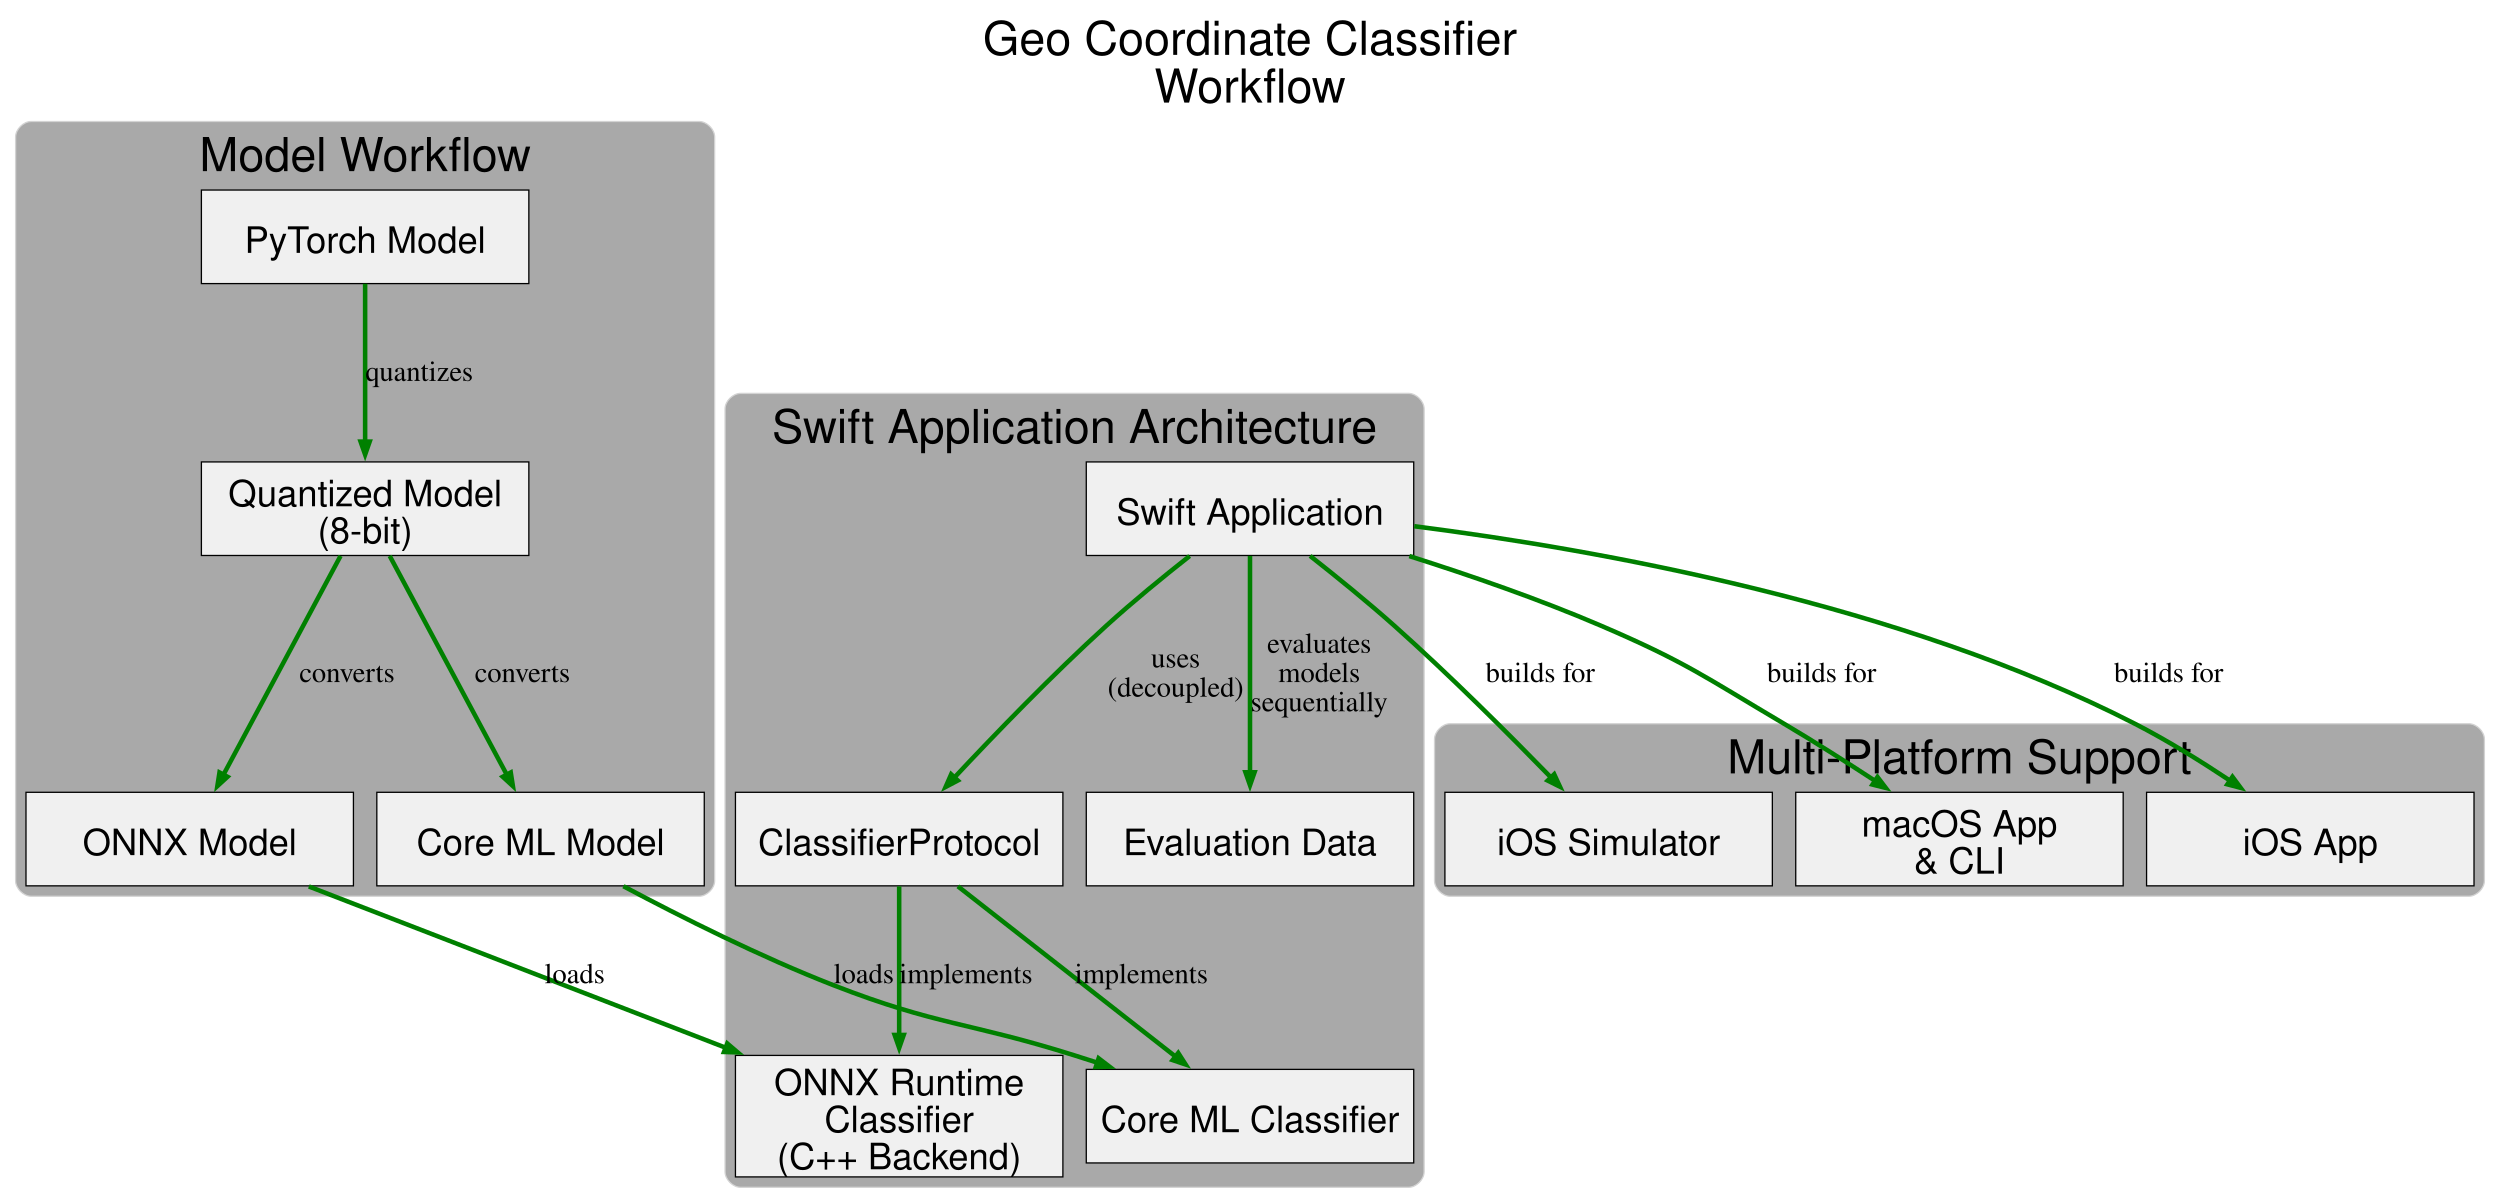
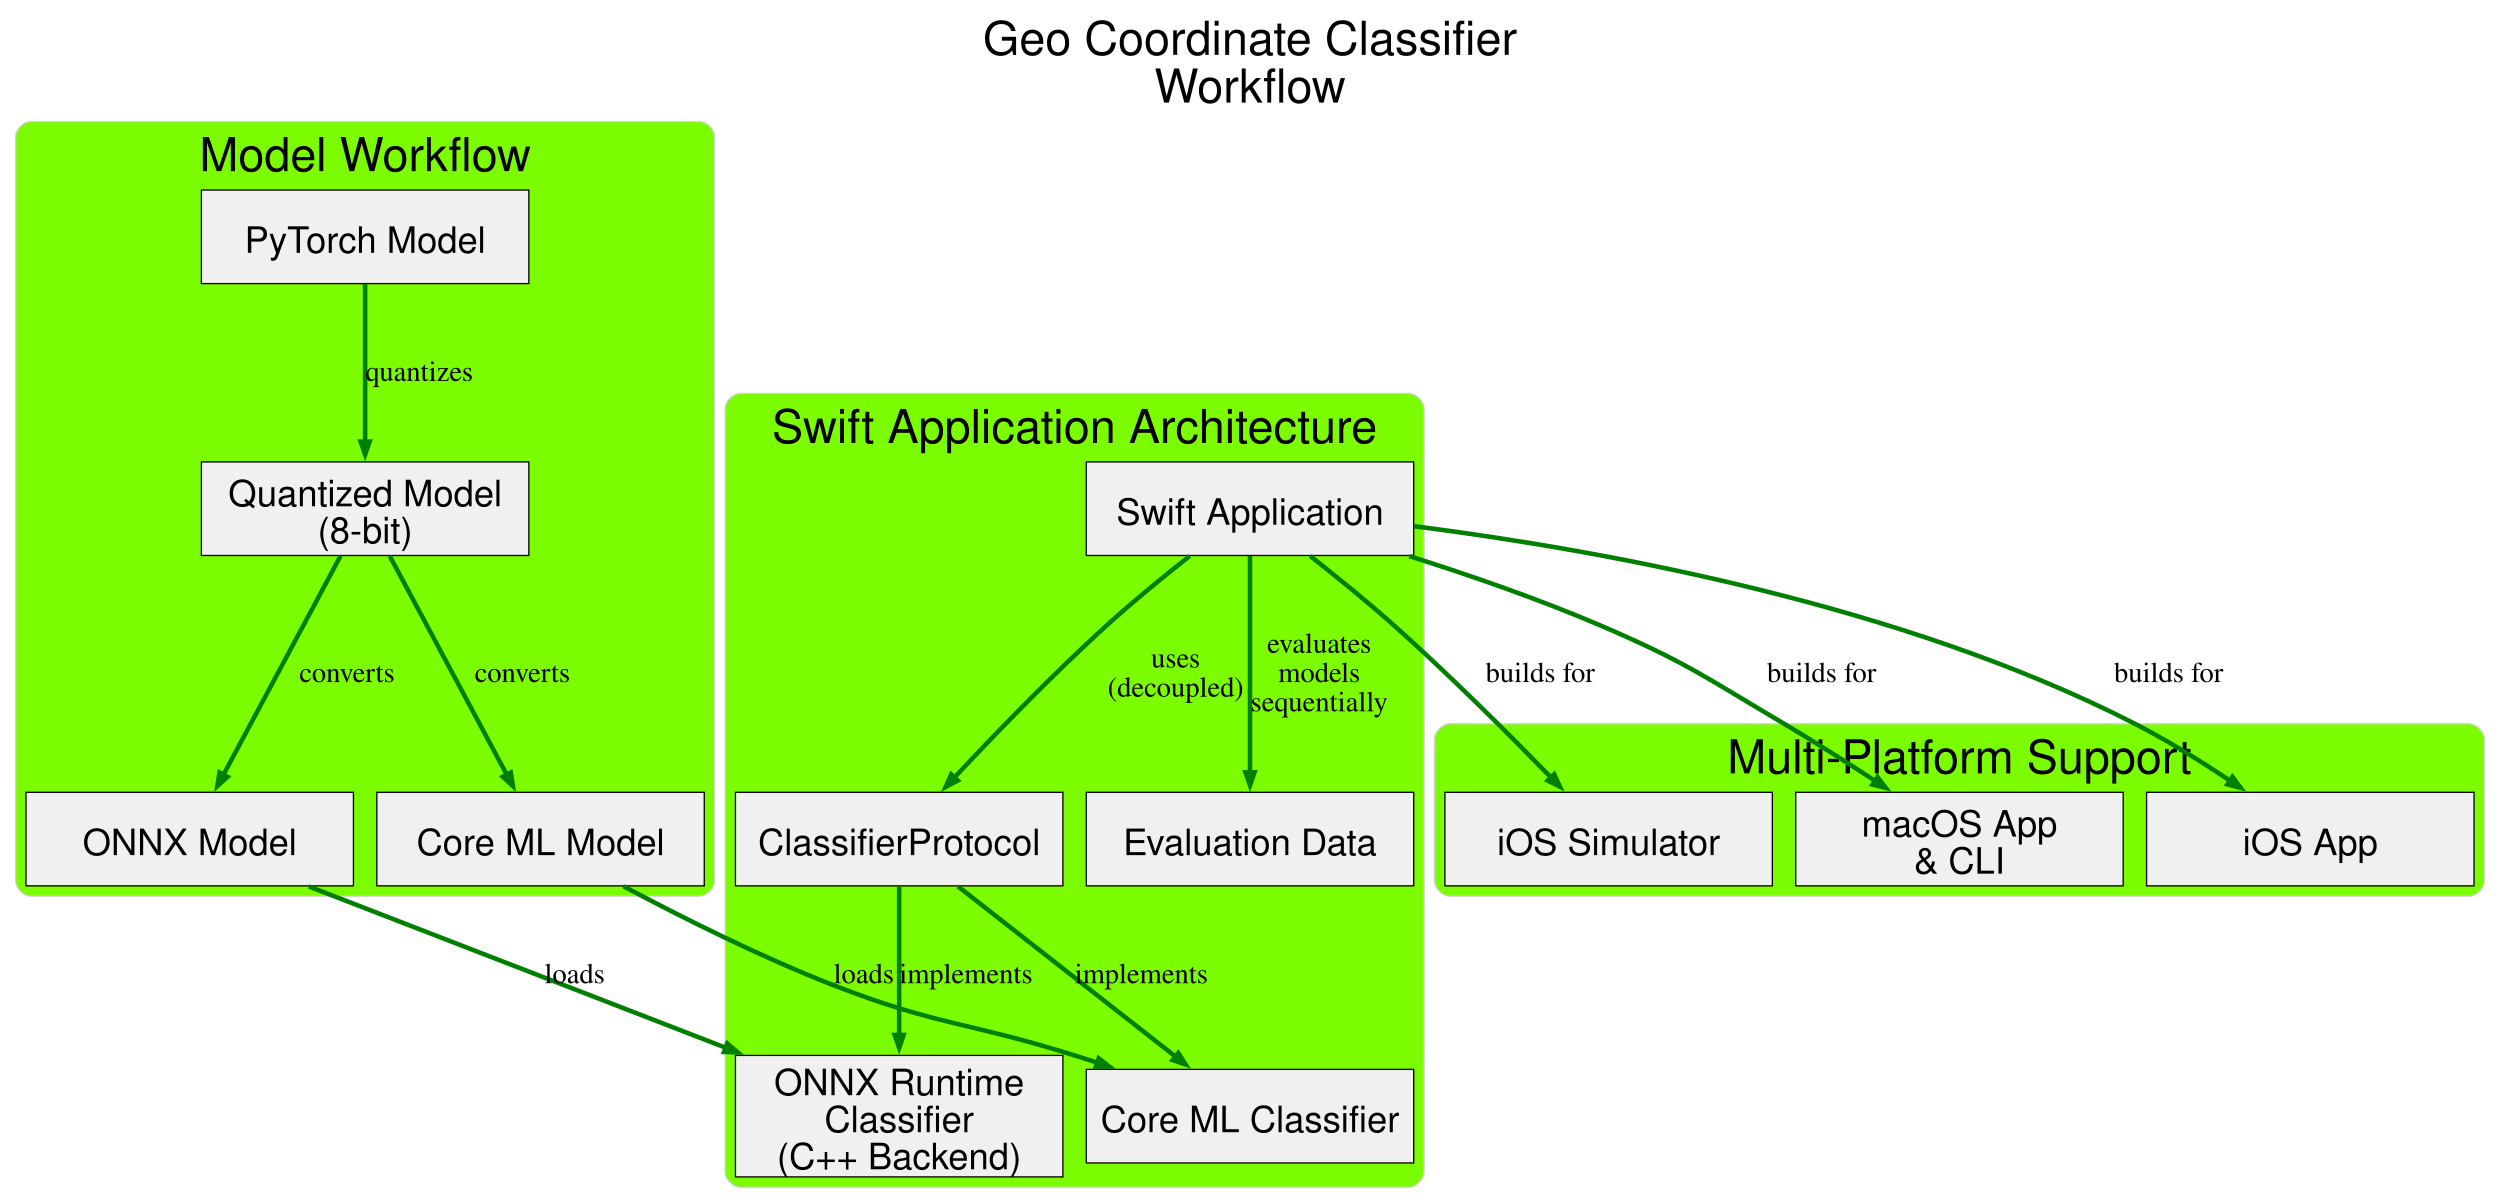
<svg xmlns="http://www.w3.org/2000/svg" width="1924pt" height="926pt" viewBox="0.00 0.00 1924.00 926.00">
  <g id="graph0" class="graph" transform="scale(1 1) rotate(0) translate(4 921.75)">
    <text xml:space="preserve" text-anchor="middle" x="958" y="-879.55" font-family="Helvetica,sans-Serif" font-size="36.00">Geo Coordinate Classifier</text>
    <text xml:space="preserve" text-anchor="middle" x="958" y="-842.8" font-family="Helvetica,sans-Serif" font-size="36.00">Workflow</text>
    <g id="clust1" class="cluster">
-       <path fill="DarkGray" stroke="LightGray" d="M20,-232C20,-232 534,-232 534,-232 540,-232 546,-238 546,-244 546,-244 546,-816.25 546,-816.25 546,-822.25 540,-828.25 534,-828.25 534,-828.25 20,-828.25 20,-828.25 14,-828.25 8,-822.25 8,-816.25 8,-816.25 8,-244 8,-244 8,-238 14,-232 20,-232" />
+       <path fill="LawnGreen" stroke="LightGray" d="M20,-232C20,-232 534,-232 534,-232 540,-232 546,-238 546,-244 546,-244 546,-816.25 546,-816.25 546,-822.25 540,-828.25 534,-828.25 534,-828.25 20,-828.25 20,-828.25 14,-828.25 8,-822.25 8,-816.25 8,-816.25 8,-244 8,-244 8,-238 14,-232 20,-232" />
      <text xml:space="preserve" text-anchor="middle" x="277" y="-790.05" font-family="Helvetica,sans-Serif" font-size="36.00">Model Workflow</text>
    </g>
    <g id="clust2" class="cluster">
-       <path fill="DarkGray" stroke="LightGray" d="M566,-8C566,-8 1080,-8 1080,-8 1086,-8 1092,-14 1092,-20 1092,-20 1092,-607 1092,-607 1092,-613 1086,-619 1080,-619 1080,-619 566,-619 566,-619 560,-619 554,-613 554,-607 554,-607 554,-20 554,-20 554,-14 560,-8 566,-8" />
+       <path fill="LawnGreen" stroke="LightGray" d="M566,-8C566,-8 1080,-8 1080,-8 1086,-8 1092,-14 1092,-20 1092,-20 1092,-607 1092,-607 1092,-613 1086,-619 1080,-619 1080,-619 566,-619 566,-619 560,-619 554,-613 554,-607 554,-607 554,-20 554,-20 554,-14 560,-8 566,-8" />
      <text xml:space="preserve" text-anchor="middle" x="823" y="-580.8" font-family="Helvetica,sans-Serif" font-size="36.00">Swift Application Architecture</text>
    </g>
    <g id="clust4" class="cluster">
-       <path fill="DarkGray" stroke="LightGray" d="M1112,-232C1112,-232 1896,-232 1896,-232 1902,-232 1908,-238 1908,-244 1908,-244 1908,-352.75 1908,-352.75 1908,-358.75 1902,-364.75 1896,-364.75 1896,-364.75 1112,-364.75 1112,-364.75 1106,-364.75 1100,-358.75 1100,-352.75 1100,-352.75 1100,-244 1100,-244 1100,-238 1106,-232 1112,-232" />
+       <path fill="LawnGreen" stroke="LightGray" d="M1112,-232C1112,-232 1896,-232 1896,-232 1902,-232 1908,-238 1908,-244 1908,-244 1908,-352.75 1908,-352.75 1908,-358.75 1902,-364.75 1896,-364.75 1896,-364.75 1112,-364.75 1112,-364.75 1106,-364.75 1100,-358.75 1100,-352.75 1100,-352.75 1100,-244 1100,-244 1100,-238 1106,-232 1112,-232" />
      <text xml:space="preserve" text-anchor="middle" x="1504" y="-326.55" font-family="Helvetica,sans-Serif" font-size="36.00">Multi-Platform Support</text>
    </g>
    <g id="node1" class="node">
      <polygon fill="#f0f0f0" stroke="black" points="403,-775.5 151,-775.5 151,-703.5 403,-703.5 403,-775.5" />
      <text xml:space="preserve" text-anchor="middle" x="277" y="-727.15" font-family="Helvetica,sans-Serif" font-size="28.00">PyTorch Model</text>
    </g>
    <g id="node4" class="node">
      <polygon fill="#f0f0f0" stroke="black" points="403,-566.25 151,-566.25 151,-494.25 403,-494.25 403,-566.25" />
      <text xml:space="preserve" text-anchor="middle" x="277" y="-532.15" font-family="Helvetica,sans-Serif" font-size="28.00">Quantized Model</text>
      <text xml:space="preserve" text-anchor="middle" x="277" y="-503.65" font-family="Helvetica,sans-Serif" font-size="28.00">(8-bit)</text>
    </g>
    <g id="edge1" class="edge">
      <path fill="none" stroke="Green" stroke-width="3.5" d="M277,-703.34C277,-670 277,-619.53 277,-581.85" />
      <polygon fill="Green" stroke="Green" stroke-width="3.5" points="280.5,-581.88 277,-571.88 273.5,-581.88 280.5,-581.88" />
      <text xml:space="preserve" text-anchor="middle" x="318.62" y="-628.6" font-family="Times,serif" font-size="22.00">quantizes</text>
    </g>
    <g id="node2" class="node">
      <polygon fill="#f0f0f0" stroke="black" points="268,-312 16,-312 16,-240 268,-240 268,-312" />
      <text xml:space="preserve" text-anchor="middle" x="142" y="-263.65" font-family="Helvetica,sans-Serif" font-size="28.00">ONNX Model</text>
    </g>
    <g id="node7" class="node">
      <polygon fill="#f0f0f0" stroke="black" points="814,-109.5 562,-109.5 562,-16 814,-16 814,-109.5" />
      <text xml:space="preserve" text-anchor="middle" x="688" y="-78.9" font-family="Helvetica,sans-Serif" font-size="28.00">ONNX Runtime</text>
      <text xml:space="preserve" text-anchor="middle" x="688" y="-50.4" font-family="Helvetica,sans-Serif" font-size="28.00">Classifier</text>
      <text xml:space="preserve" text-anchor="middle" x="688" y="-21.9" font-family="Helvetica,sans-Serif" font-size="28.00">(C++ Backend)</text>
    </g>
    <g id="edge7" class="edge">
      <path fill="none" stroke="Green" stroke-width="3.5" d="M233.7,-239.52C321.51,-205.55 454.99,-153.9 554.58,-115.37" />
      <polygon fill="Green" stroke="Green" stroke-width="3.5" points="555.7,-118.69 563.77,-111.82 553.18,-112.16 555.7,-118.69" />
      <text xml:space="preserve" text-anchor="middle" x="438.25" y="-165.1" font-family="Times,serif" font-size="22.00">loads</text>
    </g>
    <g id="node3" class="node">
      <polygon fill="#f0f0f0" stroke="black" points="538,-312 286,-312 286,-240 538,-240 538,-312" />
      <text xml:space="preserve" text-anchor="middle" x="412" y="-263.65" font-family="Helvetica,sans-Serif" font-size="28.00">Core ML Model</text>
    </g>
    <g id="node8" class="node">
      <polygon fill="#f0f0f0" stroke="black" points="1084,-98.75 832,-98.75 832,-26.75 1084,-26.75 1084,-98.75" />
      <text xml:space="preserve" text-anchor="middle" x="958" y="-50.4" font-family="Helvetica,sans-Serif" font-size="28.00">Core ML Classifier</text>
    </g>
    <g id="edge8" class="edge">
      <path fill="none" stroke="Green" stroke-width="3.5" d="M475.77,-239.71C520.2,-216.06 581.34,-185.36 637.5,-163.5 717.52,-132.35 741.1,-135.29 823,-109.5 828.76,-107.69 834.65,-105.8 840.59,-103.88" />
      <polygon fill="Green" stroke="Green" stroke-width="3.5" points="841.51,-107.26 849.93,-100.83 839.33,-100.61 841.51,-107.26" />
      <text xml:space="preserve" text-anchor="middle" x="660.75" y="-165.1" font-family="Times,serif" font-size="22.00">loads</text>
    </g>
    <g id="edge2" class="edge">
      <path fill="none" stroke="Green" stroke-width="3.5" d="M258.09,-493.91C234.59,-450.01 194.38,-374.88 168,-325.58" />
      <polygon fill="Green" stroke="Green" stroke-width="3.5" points="171.09,-323.94 163.28,-316.77 164.92,-327.24 171.09,-323.94" />
      <text xml:space="preserve" text-anchor="middle" x="263.06" y="-396.85" font-family="Times,serif" font-size="22.00">converts</text>
    </g>
    <g id="edge3" class="edge">
      <path fill="none" stroke="Green" stroke-width="3.5" d="M295.91,-493.91C319.41,-450.01 359.62,-374.88 386,-325.58" />
      <polygon fill="Green" stroke="Green" stroke-width="3.5" points="389.08,-327.24 390.72,-316.77 382.91,-323.94 389.08,-327.24" />
      <text xml:space="preserve" text-anchor="middle" x="398.06" y="-396.85" font-family="Times,serif" font-size="22.00">converts</text>
    </g>
    <g id="node5" class="node">
      <polygon fill="#f0f0f0" stroke="black" points="1084,-566.25 832,-566.25 832,-494.25 1084,-494.25 1084,-566.25" />
      <text xml:space="preserve" text-anchor="middle" x="958" y="-517.9" font-family="Helvetica,sans-Serif" font-size="28.00">Swift Application</text>
    </g>
    <g id="node6" class="node">
      <polygon fill="#f0f0f0" stroke="black" points="814,-312 562,-312 562,-240 814,-240 814,-312" />
      <text xml:space="preserve" text-anchor="middle" x="688" y="-263.65" font-family="Helvetica,sans-Serif" font-size="28.00">ClassifierProtocol</text>
    </g>
    <g id="edge4" class="edge">
      <path fill="none" stroke="Green" stroke-width="3.5" d="M911.56,-493.85C891.41,-477.98 867.83,-458.72 847.5,-440.25 806,-402.55 761.65,-356.65 730.27,-323.13" />
      <polygon fill="Green" stroke="Green" stroke-width="3.5" points="733.14,-321.07 723.76,-316.14 728.02,-325.85 733.14,-321.07" />
      <text xml:space="preserve" text-anchor="middle" x="900.75" y="-408.1" font-family="Times,serif" font-size="22.00">uses</text>
      <text xml:space="preserve" text-anchor="middle" x="900.75" y="-385.6" font-family="Times,serif" font-size="22.00">(decoupled)</text>
    </g>
    <g id="node9" class="node">
      <polygon fill="#f0f0f0" stroke="black" points="1084,-312 832,-312 832,-240 1084,-240 1084,-312" />
      <text xml:space="preserve" text-anchor="middle" x="958" y="-263.65" font-family="Helvetica,sans-Serif" font-size="28.00">Evaluation Data</text>
    </g>
    <g id="edge9" class="edge">
      <path fill="none" stroke="Green" stroke-width="3.5" d="M958,-493.91C958,-450.48 958,-376.48 958,-327.17" />
      <polygon fill="Green" stroke="Green" stroke-width="3.5" points="961.5,-327.4 958,-317.4 954.5,-327.4 961.5,-327.4" />
      <text xml:space="preserve" text-anchor="middle" x="1011.25" y="-419.35" font-family="Times,serif" font-size="22.00">evaluates</text>
      <text xml:space="preserve" text-anchor="middle" x="1011.25" y="-396.85" font-family="Times,serif" font-size="22.00">models</text>
      <text xml:space="preserve" text-anchor="middle" x="1011.25" y="-374.35" font-family="Times,serif" font-size="22.00">sequentially</text>
    </g>
    <g id="node10" class="node">
      <polygon fill="#f0f0f0" stroke="black" points="1630,-312 1378,-312 1378,-240 1630,-240 1630,-312" />
      <text xml:space="preserve" text-anchor="middle" x="1504" y="-277.9" font-family="Helvetica,sans-Serif" font-size="28.00">macOS App</text>
      <text xml:space="preserve" text-anchor="middle" x="1504" y="-249.4" font-family="Helvetica,sans-Serif" font-size="28.00">&amp; CLI</text>
    </g>
    <g id="edge10" class="edge">
      <path fill="none" stroke="Green" stroke-width="3.5" d="M1080.63,-493.77C1127.42,-478.96 1180.82,-460.48 1228,-440.25 1293.33,-412.24 1307.81,-400.93 1369,-364.75 1392.23,-351.01 1417.14,-335.16 1439.16,-320.73" />
      <polygon fill="Green" stroke="Green" stroke-width="3.5" points="1440.91,-323.77 1447.33,-315.35 1437.06,-317.93 1440.91,-323.77" />
      <text xml:space="preserve" text-anchor="middle" x="1397.91" y="-396.85" font-family="Times,serif" font-size="22.00">builds for</text>
    </g>
    <g id="node11" class="node">
      <polygon fill="#f0f0f0" stroke="black" points="1900,-312 1648,-312 1648,-240 1900,-240 1900,-312" />
      <text xml:space="preserve" text-anchor="middle" x="1774" y="-263.65" font-family="Helvetica,sans-Serif" font-size="28.00">iOS App</text>
    </g>
    <g id="edge11" class="edge">
      <path fill="none" stroke="Green" stroke-width="3.5" d="M1084.39,-516.75C1225.98,-498.75 1459.2,-456.94 1639,-364.75 1663.86,-352 1689.88,-335.84 1712.38,-320.86" />
      <polygon fill="Green" stroke="Green" stroke-width="3.5" points="1714.11,-323.92 1720.43,-315.42 1710.19,-318.11 1714.11,-323.92" />
      <text xml:space="preserve" text-anchor="middle" x="1664.98" y="-396.85" font-family="Times,serif" font-size="22.00">builds for</text>
    </g>
    <g id="node12" class="node">
      <polygon fill="#f0f0f0" stroke="black" points="1360,-312 1108,-312 1108,-240 1360,-240 1360,-312" />
      <text xml:space="preserve" text-anchor="middle" x="1234" y="-263.65" font-family="Helvetica,sans-Serif" font-size="28.00">iOS Simulator</text>
    </g>
    <g id="edge12" class="edge">
      <path fill="none" stroke="Green" stroke-width="3.5" d="M1004.25,-493.92C1024.52,-477.99 1048.35,-458.66 1069,-440.25 1111.43,-402.43 1157.2,-356.73 1189.74,-323.31" />
      <polygon fill="Green" stroke="Green" stroke-width="3.5" points="1192.11,-325.89 1196.56,-316.28 1187.09,-321.02 1192.11,-325.89" />
      <text xml:space="preserve" text-anchor="middle" x="1181.35" y="-396.85" font-family="Times,serif" font-size="22.00">builds for</text>
    </g>
    <g id="edge5" class="edge">
      <path fill="none" stroke="Green" stroke-width="3.5" d="M688,-239.64C688,-208.36 688,-162.04 688,-124.78" />
      <polygon fill="Green" stroke="Green" stroke-width="3.5" points="691.5,-125.26 688,-115.26 684.5,-125.26 691.5,-125.26" />
      <text xml:space="preserve" text-anchor="middle" x="739.38" y="-165.1" font-family="Times,serif" font-size="22.00">implements</text>
    </g>
    <g id="edge6" class="edge">
      <path fill="none" stroke="Green" stroke-width="3.5" d="M733.19,-239.64C779.24,-203.62 850.79,-147.63 900.77,-108.53" />
      <polygon fill="Green" stroke="Green" stroke-width="3.5" points="902.77,-111.41 908.49,-102.49 898.46,-105.89 902.77,-111.41" />
      <text xml:space="preserve" text-anchor="middle" x="874.38" y="-165.1" font-family="Times,serif" font-size="22.00">implements</text>
    </g>
  </g>
</svg>
